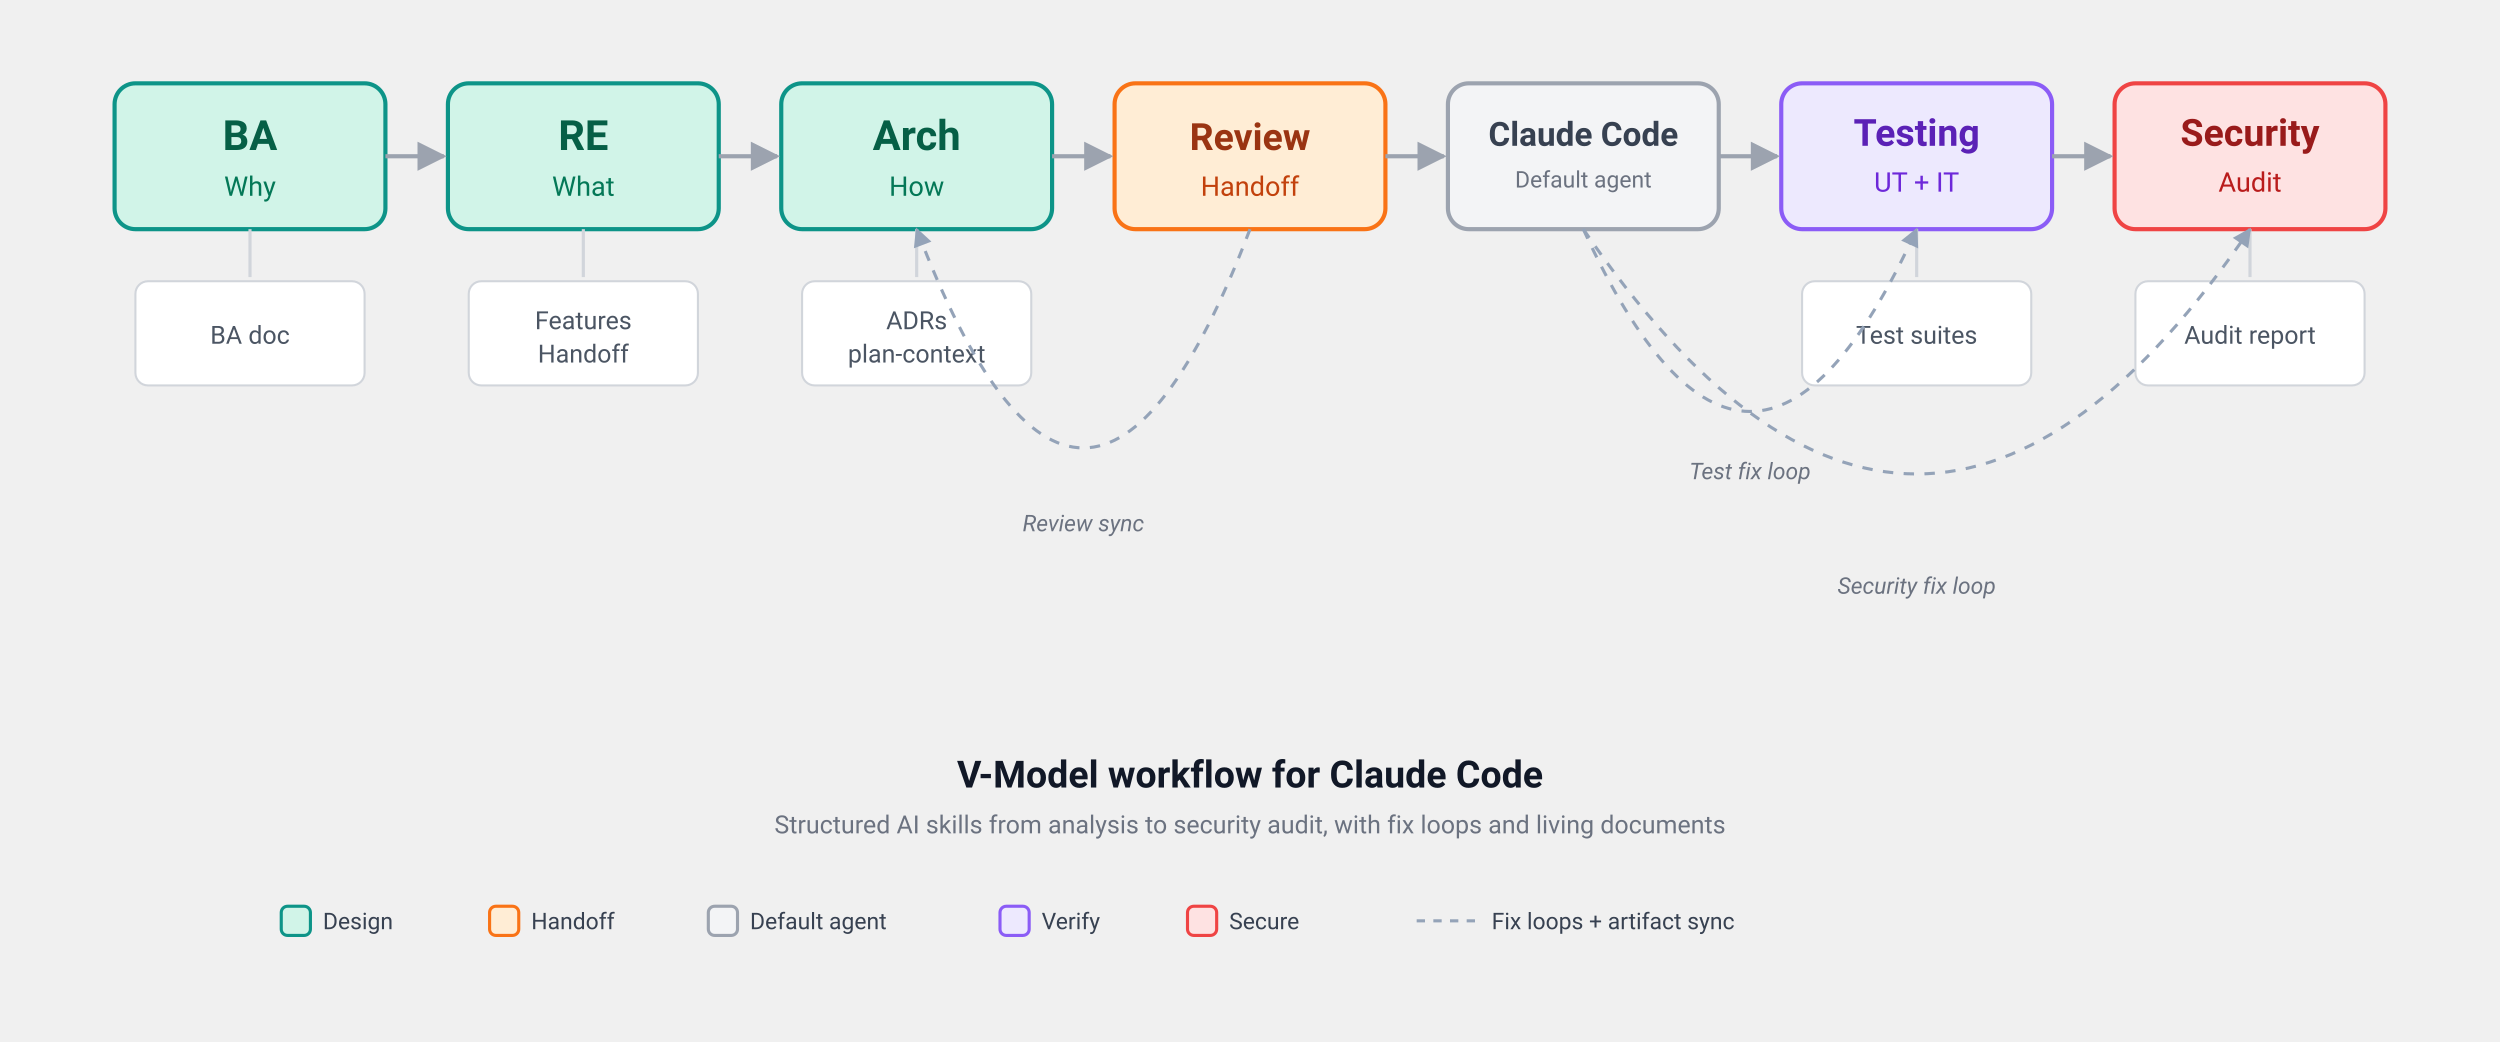
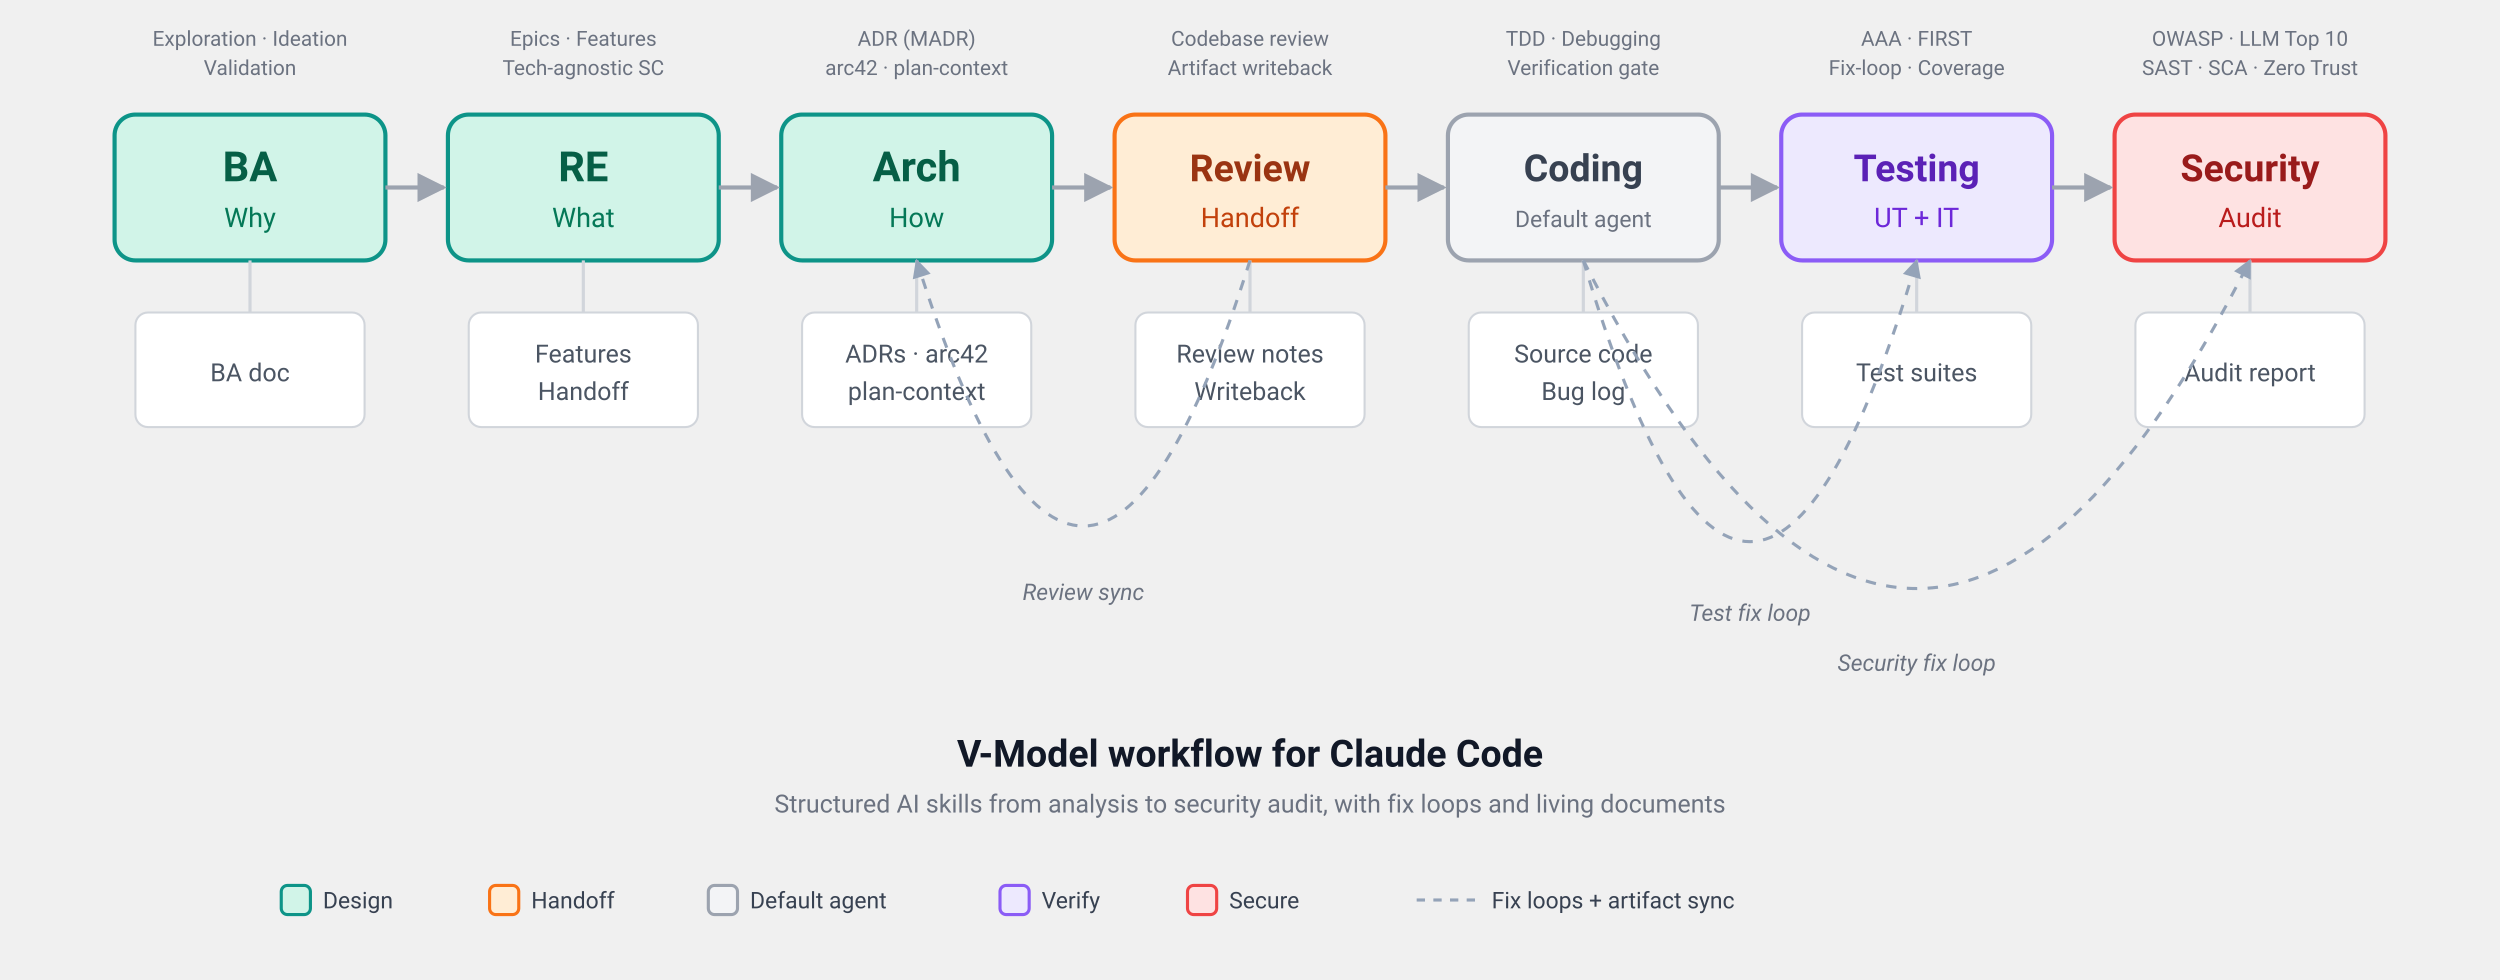
- <svg xmlns="http://www.w3.org/2000/svg" viewBox="0 0 1200 500" role="img" aria-labelledby="vm-title vm-desc" font-family="-apple-system,BlinkMacSystemFont,'Segoe UI',Roboto,'Helvetica Neue',sans-serif" preserveAspectRatio="xMidYMid meet">
+ <svg xmlns="http://www.w3.org/2000/svg" viewBox="0 0 1200 470" role="img" aria-labelledby="vm-title vm-desc" font-family="-apple-system,BlinkMacSystemFont,'Segoe UI',Roboto,'Helvetica Neue',sans-serif" preserveAspectRatio="xMidYMid meet">
  <defs>
    <marker id="arrow" viewBox="0 0 10 10" refX="9" refY="5" markerWidth="7" markerHeight="7" orient="auto">
      <path d="M0 0 L10 5 L0 10 Z" fill="#9ca3af" />
    </marker>
    <marker id="arrow-dashed" viewBox="0 0 10 10" refX="9" refY="5" markerWidth="6" markerHeight="6" orient="auto">
      <path d="M0 0 L10 5 L0 10 Z" fill="#94a3b8" />
    </marker>
  </defs>
-   <rect x="55" y="40" width="130" height="70" rx="10" fill="#d1f4e8" stroke="#0d9488" stroke-width="2" />
-   <text x="120" y="72" text-anchor="middle" font-size="20" font-weight="700" fill="#065f46">BA</text>
-   <text x="120" y="94" text-anchor="middle" font-size="13" fill="#047857">Why</text>
-   <rect x="215" y="40" width="130" height="70" rx="10" fill="#d1f4e8" stroke="#0d9488" stroke-width="2" />
-   <text x="280" y="72" text-anchor="middle" font-size="20" font-weight="700" fill="#065f46">RE</text>
-   <text x="280" y="94" text-anchor="middle" font-size="13" fill="#047857">What</text>
-   <rect x="375" y="40" width="130" height="70" rx="10" fill="#d1f4e8" stroke="#0d9488" stroke-width="2" />
-   <text x="440" y="72" text-anchor="middle" font-size="20" font-weight="700" fill="#065f46">Arch</text>
-   <text x="440" y="94" text-anchor="middle" font-size="13" fill="#047857">How</text>
-   <rect x="535" y="40" width="130" height="70" rx="10" fill="#ffedd5" stroke="#f97316" stroke-width="2" />
-   <text x="600" y="72" text-anchor="middle" font-size="18" font-weight="700" fill="#9a3412">Review</text>
-   <text x="600" y="94" text-anchor="middle" font-size="13" fill="#c2410c">Handoff</text>
-   <rect x="695" y="40" width="130" height="70" rx="10" fill="#f3f4f6" stroke="#9ca3af" stroke-width="2" />
-   <text x="760" y="70" text-anchor="middle" font-size="16" font-weight="700" fill="#374151">Claude Code</text>
-   <text x="760" y="90" text-anchor="middle" font-size="11" fill="#6b7280">Default agent</text>
-   <rect x="855" y="40" width="130" height="70" rx="10" fill="#ede9fe" stroke="#8b5cf6" stroke-width="2" />
-   <text x="920" y="70" text-anchor="middle" font-size="18" font-weight="700" fill="#5b21b6">Testing</text>
-   <text x="920" y="92" text-anchor="middle" font-size="13" fill="#6d28d9">UT + IT</text>
-   <rect x="1015" y="40" width="130" height="70" rx="10" fill="#fee2e2" stroke="#ef4444" stroke-width="2" />
-   <text x="1080" y="70" text-anchor="middle" font-size="18" font-weight="700" fill="#991b1b">Security</text>
-   <text x="1080" y="92" text-anchor="middle" font-size="13" fill="#b91c1c">Audit</text>
-   <line x1="185" y1="75" x2="213" y2="75" stroke="#9ca3af" stroke-width="2" marker-end="url(#arrow)" />
-   <line x1="345" y1="75" x2="373" y2="75" stroke="#9ca3af" stroke-width="2" marker-end="url(#arrow)" />
-   <line x1="505" y1="75" x2="533" y2="75" stroke="#9ca3af" stroke-width="2" marker-end="url(#arrow)" />
-   <line x1="665" y1="75" x2="693" y2="75" stroke="#9ca3af" stroke-width="2" marker-end="url(#arrow)" />
-   <line x1="825" y1="75" x2="853" y2="75" stroke="#9ca3af" stroke-width="2" marker-end="url(#arrow)" />
-   <line x1="985" y1="75" x2="1013" y2="75" stroke="#9ca3af" stroke-width="2" marker-end="url(#arrow)" />
-   <line x1="120" y1="110" x2="120" y2="133" stroke="#d1d5db" stroke-width="1.5" />
-   <line x1="280" y1="110" x2="280" y2="133" stroke="#d1d5db" stroke-width="1.5" />
-   <line x1="440" y1="110" x2="440" y2="133" stroke="#d1d5db" stroke-width="1.5" />
-   <line x1="920" y1="110" x2="920" y2="133" stroke="#d1d5db" stroke-width="1.5" />
-   <line x1="1080" y1="110" x2="1080" y2="133" stroke="#d1d5db" stroke-width="1.5" />
-   <rect x="65" y="135" width="110" height="50" rx="6" fill="#ffffff" stroke="#d1d5db" stroke-width="1" />
-   <text x="120" y="165" text-anchor="middle" font-size="12" fill="#4b5563">BA doc</text>
-   <rect x="225" y="135" width="110" height="50" rx="6" fill="#ffffff" stroke="#d1d5db" stroke-width="1" />
-   <text x="280" y="158" text-anchor="middle" font-size="12" fill="#4b5563">Features</text>
-   <text x="280" y="174" text-anchor="middle" font-size="12" fill="#4b5563">Handoff</text>
-   <rect x="385" y="135" width="110" height="50" rx="6" fill="#ffffff" stroke="#d1d5db" stroke-width="1" />
-   <text x="440" y="158" text-anchor="middle" font-size="12" fill="#4b5563">ADRs</text>
-   <text x="440" y="174" text-anchor="middle" font-size="12" fill="#4b5563">plan-context</text>
-   <rect x="865" y="135" width="110" height="50" rx="6" fill="#ffffff" stroke="#d1d5db" stroke-width="1" />
-   <text x="920" y="165" text-anchor="middle" font-size="12" fill="#4b5563">Test suites</text>
-   <rect x="1025" y="135" width="110" height="50" rx="6" fill="#ffffff" stroke="#d1d5db" stroke-width="1" />
-   <text x="1080" y="165" text-anchor="middle" font-size="12" fill="#4b5563">Audit report</text>
-   <path d="M 600 110 Q 520 320 440 110" stroke="#94a3b8" stroke-width="1.5" stroke-dasharray="5 5" fill="none" marker-end="url(#arrow-dashed)" />
-   <text x="520" y="255" text-anchor="middle" font-size="11" font-style="italic" fill="#6b7280">Review sync</text>
-   <path d="M 760 110 Q 840 285 920 110" stroke="#94a3b8" stroke-width="1.5" stroke-dasharray="5 5" fill="none" marker-end="url(#arrow-dashed)" />
-   <text x="840" y="230" text-anchor="middle" font-size="11" font-style="italic" fill="#6b7280">Test fix loop</text>
-   <path d="M 760 110 Q 920 345 1080 110" stroke="#94a3b8" stroke-width="1.5" stroke-dasharray="5 5" fill="none" marker-end="url(#arrow-dashed)" />
-   <text x="920" y="285" text-anchor="middle" font-size="11" font-style="italic" fill="#6b7280">Security fix loop</text>
-   <text x="600" y="378" text-anchor="middle" font-size="18" font-weight="700" fill="#111827">V-Model workflow for Claude Code</text>
-   <text x="600" y="400" text-anchor="middle" font-size="12" fill="#6b7280">Structured AI skills from analysis to security audit, with fix loops and living documents</text>
+   <g font-size="10" fill="#6b7280" text-anchor="middle">
+     <text x="120" y="22">Exploration · Ideation</text>
+     <text x="120" y="36">Validation</text>
+     <text x="280" y="22">Epics · Features</text>
+     <text x="280" y="36">Tech-agnostic SC</text>
+     <text x="440" y="22">ADR (MADR)</text>
+     <text x="440" y="36">arc42 · plan-context</text>
+     <text x="600" y="22">Codebase review</text>
+     <text x="600" y="36">Artifact writeback</text>
+     <text x="760" y="22">TDD · Debugging</text>
+     <text x="760" y="36">Verification gate</text>
+     <text x="920" y="22">AAA · FIRST</text>
+     <text x="920" y="36">Fix-loop · Coverage</text>
+     <text x="1080" y="22">OWASP · LLM Top 10</text>
+     <text x="1080" y="36">SAST · SCA · Zero Trust</text>
+   </g>
+   <rect x="55" y="55" width="130" height="70" rx="10" fill="#d1f4e8" stroke="#0d9488" stroke-width="2" />
+   <text x="120" y="87" text-anchor="middle" font-size="20" font-weight="700" fill="#065f46">BA</text>
+   <text x="120" y="109" text-anchor="middle" font-size="13" fill="#047857">Why</text>
+   <rect x="215" y="55" width="130" height="70" rx="10" fill="#d1f4e8" stroke="#0d9488" stroke-width="2" />
+   <text x="280" y="87" text-anchor="middle" font-size="20" font-weight="700" fill="#065f46">RE</text>
+   <text x="280" y="109" text-anchor="middle" font-size="13" fill="#047857">What</text>
+   <rect x="375" y="55" width="130" height="70" rx="10" fill="#d1f4e8" stroke="#0d9488" stroke-width="2" />
+   <text x="440" y="87" text-anchor="middle" font-size="20" font-weight="700" fill="#065f46">Arch</text>
+   <text x="440" y="109" text-anchor="middle" font-size="13" fill="#047857">How</text>
+   <rect x="535" y="55" width="130" height="70" rx="10" fill="#ffedd5" stroke="#f97316" stroke-width="2" />
+   <text x="600" y="87" text-anchor="middle" font-size="18" font-weight="700" fill="#9a3412">Review</text>
+   <text x="600" y="109" text-anchor="middle" font-size="13" fill="#c2410c">Handoff</text>
+   <rect x="695" y="55" width="130" height="70" rx="10" fill="#f3f4f6" stroke="#9ca3af" stroke-width="2" />
+   <text x="760" y="87" text-anchor="middle" font-size="18" font-weight="700" fill="#374151">Coding</text>
+   <text x="760" y="109" text-anchor="middle" font-size="11" fill="#6b7280">Default agent</text>
+   <rect x="855" y="55" width="130" height="70" rx="10" fill="#ede9fe" stroke="#8b5cf6" stroke-width="2" />
+   <text x="920" y="87" text-anchor="middle" font-size="18" font-weight="700" fill="#5b21b6">Testing</text>
+   <text x="920" y="109" text-anchor="middle" font-size="13" fill="#6d28d9">UT + IT</text>
+   <rect x="1015" y="55" width="130" height="70" rx="10" fill="#fee2e2" stroke="#ef4444" stroke-width="2" />
+   <text x="1080" y="87" text-anchor="middle" font-size="18" font-weight="700" fill="#991b1b">Security</text>
+   <text x="1080" y="109" text-anchor="middle" font-size="13" fill="#b91c1c">Audit</text>
+   <line x1="185" y1="90" x2="213" y2="90" stroke="#9ca3af" stroke-width="2" marker-end="url(#arrow)" />
+   <line x1="345" y1="90" x2="373" y2="90" stroke="#9ca3af" stroke-width="2" marker-end="url(#arrow)" />
+   <line x1="505" y1="90" x2="533" y2="90" stroke="#9ca3af" stroke-width="2" marker-end="url(#arrow)" />
+   <line x1="665" y1="90" x2="693" y2="90" stroke="#9ca3af" stroke-width="2" marker-end="url(#arrow)" />
+   <line x1="825" y1="90" x2="853" y2="90" stroke="#9ca3af" stroke-width="2" marker-end="url(#arrow)" />
+   <line x1="985" y1="90" x2="1013" y2="90" stroke="#9ca3af" stroke-width="2" marker-end="url(#arrow)" />
+   <line x1="120" y1="125" x2="120" y2="150" stroke="#d1d5db" stroke-width="1.5" />
+   <line x1="280" y1="125" x2="280" y2="150" stroke="#d1d5db" stroke-width="1.5" />
+   <line x1="440" y1="125" x2="440" y2="150" stroke="#d1d5db" stroke-width="1.5" />
+   <line x1="600" y1="125" x2="600" y2="150" stroke="#d1d5db" stroke-width="1.5" />
+   <line x1="760" y1="125" x2="760" y2="150" stroke="#d1d5db" stroke-width="1.5" />
+   <line x1="920" y1="125" x2="920" y2="150" stroke="#d1d5db" stroke-width="1.5" />
+   <line x1="1080" y1="125" x2="1080" y2="150" stroke="#d1d5db" stroke-width="1.5" />
+   <rect x="65" y="150" width="110" height="55" rx="6" fill="#ffffff" stroke="#d1d5db" stroke-width="1" />
+   <text x="120" y="183" text-anchor="middle" font-size="12" fill="#4b5563">BA doc</text>
+   <rect x="225" y="150" width="110" height="55" rx="6" fill="#ffffff" stroke="#d1d5db" stroke-width="1" />
+   <text x="280" y="174" text-anchor="middle" font-size="12" fill="#4b5563">Features</text>
+   <text x="280" y="192" text-anchor="middle" font-size="12" fill="#4b5563">Handoff</text>
+   <rect x="385" y="150" width="110" height="55" rx="6" fill="#ffffff" stroke="#d1d5db" stroke-width="1" />
+   <text x="440" y="174" text-anchor="middle" font-size="12" fill="#4b5563">ADRs · arc42</text>
+   <text x="440" y="192" text-anchor="middle" font-size="12" fill="#4b5563">plan-context</text>
+   <rect x="545" y="150" width="110" height="55" rx="6" fill="#ffffff" stroke="#d1d5db" stroke-width="1" />
+   <text x="600" y="174" text-anchor="middle" font-size="12" fill="#4b5563">Review notes</text>
+   <text x="600" y="192" text-anchor="middle" font-size="12" fill="#4b5563">Writeback</text>
+   <rect x="705" y="150" width="110" height="55" rx="6" fill="#ffffff" stroke="#d1d5db" stroke-width="1" />
+   <text x="760" y="174" text-anchor="middle" font-size="12" fill="#4b5563">Source code</text>
+   <text x="760" y="192" text-anchor="middle" font-size="12" fill="#4b5563">Bug log</text>
+   <rect x="865" y="150" width="110" height="55" rx="6" fill="#ffffff" stroke="#d1d5db" stroke-width="1" />
+   <text x="920" y="183" text-anchor="middle" font-size="12" fill="#4b5563">Test suites</text>
+   <rect x="1025" y="150" width="110" height="55" rx="6" fill="#ffffff" stroke="#d1d5db" stroke-width="1" />
+   <text x="1080" y="183" text-anchor="middle" font-size="12" fill="#4b5563">Audit report</text>
+   <path d="M 600 125 Q 520 380 440 125" stroke="#94a3b8" stroke-width="1.5" stroke-dasharray="5 5" fill="none" marker-end="url(#arrow-dashed)" />
+   <text x="520" y="288" text-anchor="middle" font-size="11" font-style="italic" fill="#6b7280">Review sync</text>
+   <path d="M 760 125 Q 840 395 920 125" stroke="#94a3b8" stroke-width="1.5" stroke-dasharray="5 5" fill="none" marker-end="url(#arrow-dashed)" />
+   <text x="840" y="298" text-anchor="middle" font-size="11" font-style="italic" fill="#6b7280">Test fix loop</text>
+   <path d="M 760 125 Q 920 440 1080 125" stroke="#94a3b8" stroke-width="1.5" stroke-dasharray="5 5" fill="none" marker-end="url(#arrow-dashed)" />
+   <text x="920" y="322" text-anchor="middle" font-size="11" font-style="italic" fill="#6b7280">Security fix loop</text>
+   <text x="600" y="368" text-anchor="middle" font-size="18" font-weight="700" fill="#111827">V-Model workflow for Claude Code</text>
+   <text x="600" y="390" text-anchor="middle" font-size="12" fill="#6b7280">Structured AI skills from analysis to security audit, with fix loops and living documents</text>
  <g font-size="11" fill="#374151">
-     <rect x="135" y="435" width="14" height="14" rx="3" fill="#d1f4e8" stroke="#0d9488" stroke-width="1.5" />
-     <text x="155" y="446">Design</text>
-     <rect x="235" y="435" width="14" height="14" rx="3" fill="#ffedd5" stroke="#f97316" stroke-width="1.5" />
-     <text x="255" y="446">Handoff</text>
-     <rect x="340" y="435" width="14" height="14" rx="3" fill="#f3f4f6" stroke="#9ca3af" stroke-width="1.5" />
-     <text x="360" y="446">Default agent</text>
-     <rect x="480" y="435" width="14" height="14" rx="3" fill="#ede9fe" stroke="#8b5cf6" stroke-width="1.5" />
-     <text x="500" y="446">Verify</text>
-     <rect x="570" y="435" width="14" height="14" rx="3" fill="#fee2e2" stroke="#ef4444" stroke-width="1.5" />
-     <text x="590" y="446">Secure</text>
-     <line x1="680" y1="442" x2="710" y2="442" stroke="#94a3b8" stroke-width="1.5" stroke-dasharray="4 4" />
-     <text x="716" y="446">Fix loops + artifact sync</text>
+     <rect x="135" y="425" width="14" height="14" rx="3" fill="#d1f4e8" stroke="#0d9488" stroke-width="1.5" />
+     <text x="155" y="436">Design</text>
+     <rect x="235" y="425" width="14" height="14" rx="3" fill="#ffedd5" stroke="#f97316" stroke-width="1.5" />
+     <text x="255" y="436">Handoff</text>
+     <rect x="340" y="425" width="14" height="14" rx="3" fill="#f3f4f6" stroke="#9ca3af" stroke-width="1.5" />
+     <text x="360" y="436">Default agent</text>
+     <rect x="480" y="425" width="14" height="14" rx="3" fill="#ede9fe" stroke="#8b5cf6" stroke-width="1.5" />
+     <text x="500" y="436">Verify</text>
+     <rect x="570" y="425" width="14" height="14" rx="3" fill="#fee2e2" stroke="#ef4444" stroke-width="1.5" />
+     <text x="590" y="436">Secure</text>
+     <line x1="680" y1="432" x2="710" y2="432" stroke="#94a3b8" stroke-width="1.5" stroke-dasharray="4 4" />
+     <text x="716" y="436">Fix loops + artifact sync</text>
  </g>
</svg>
